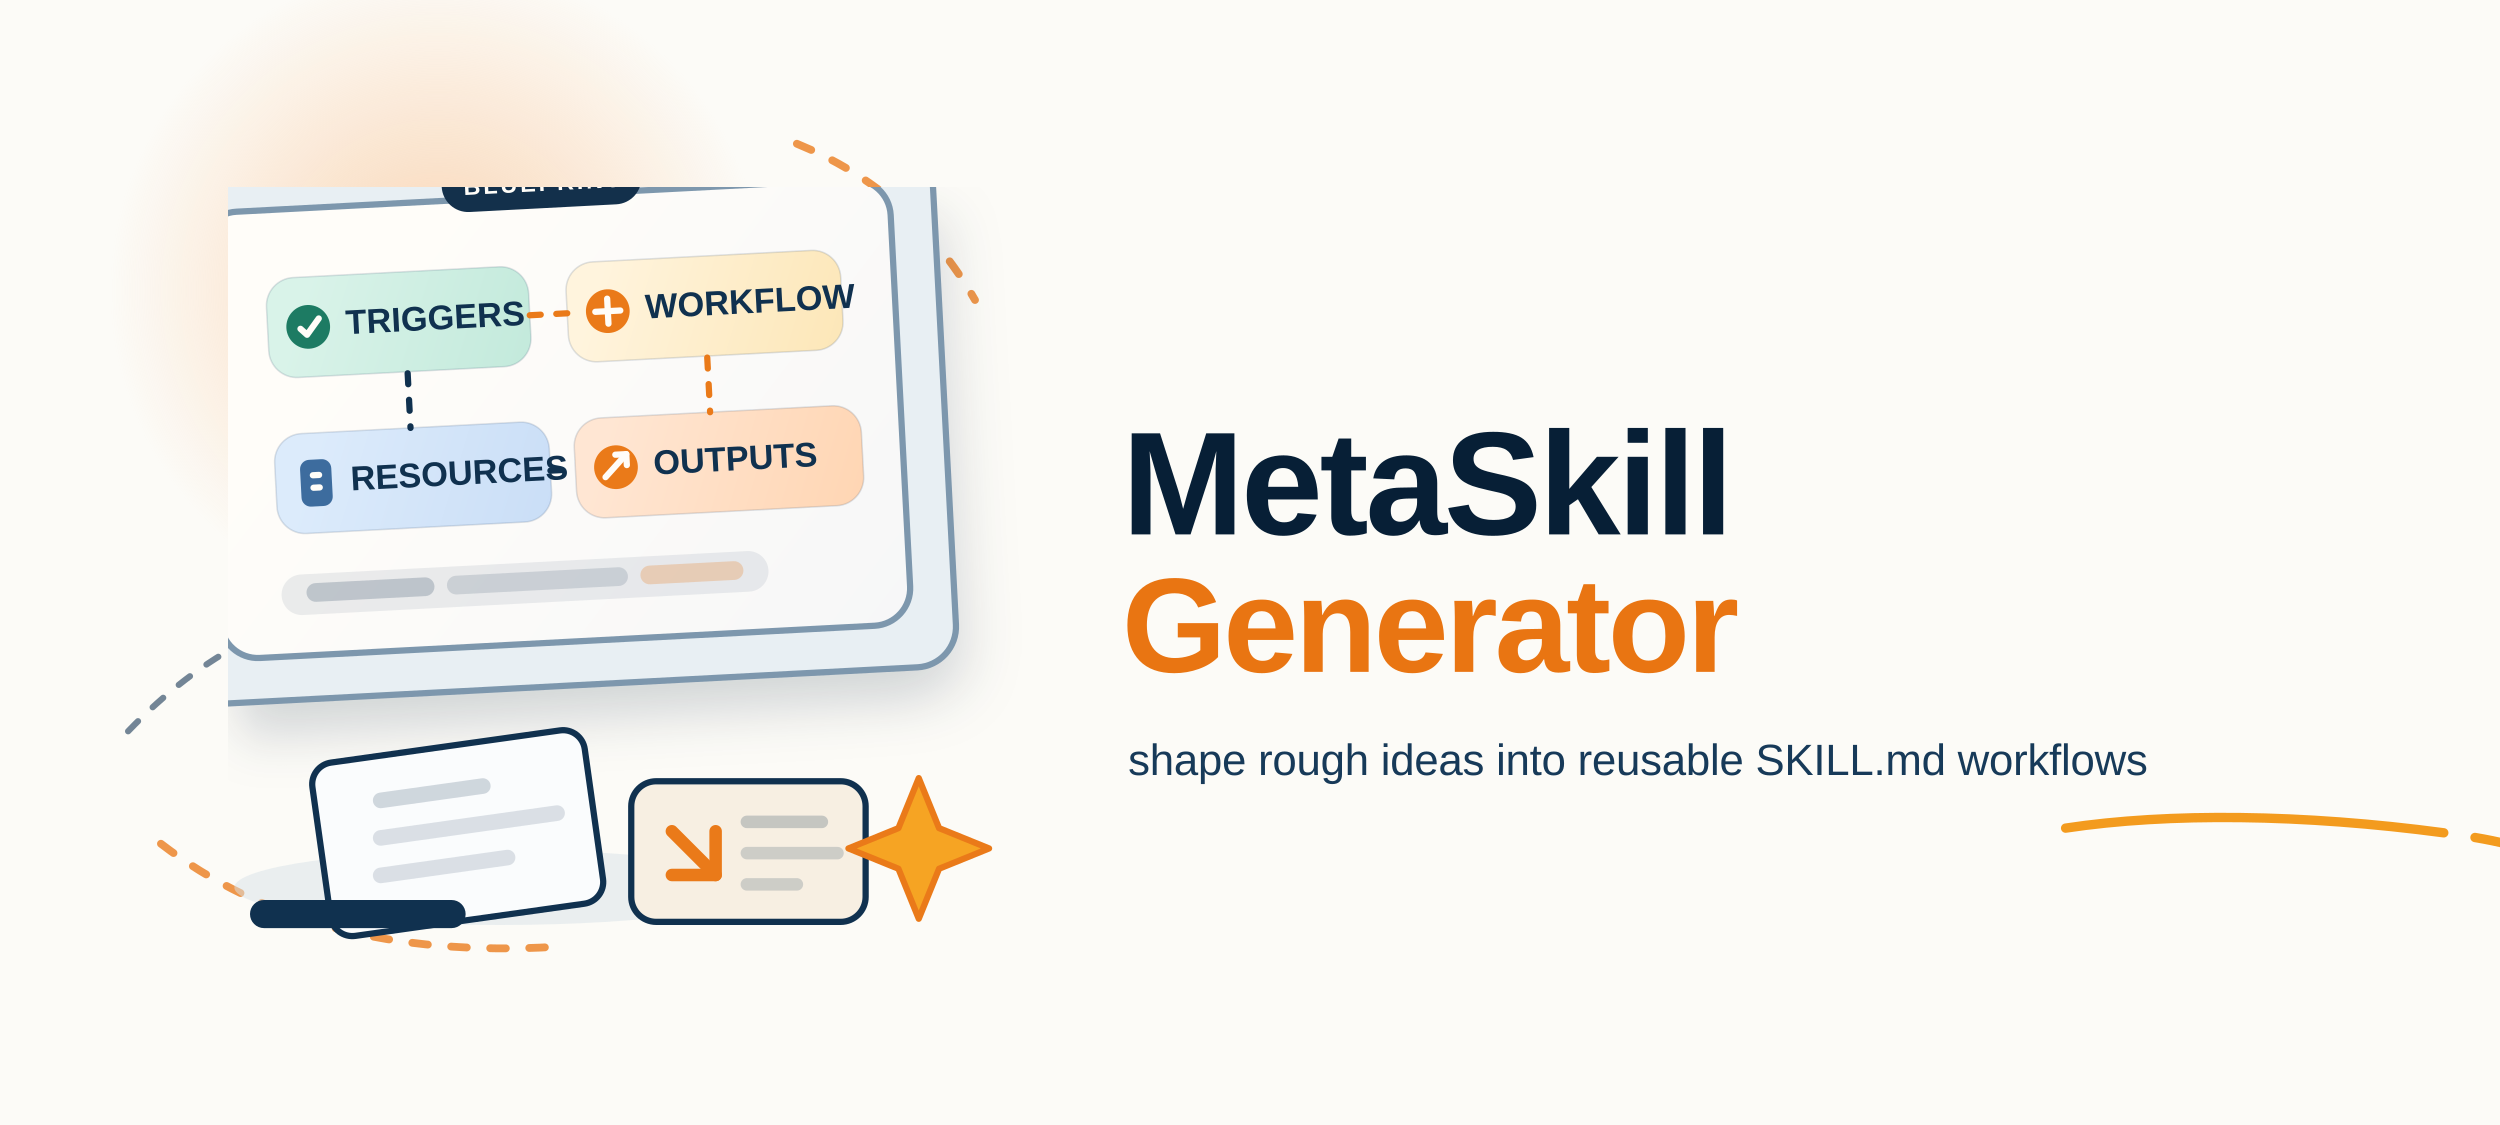
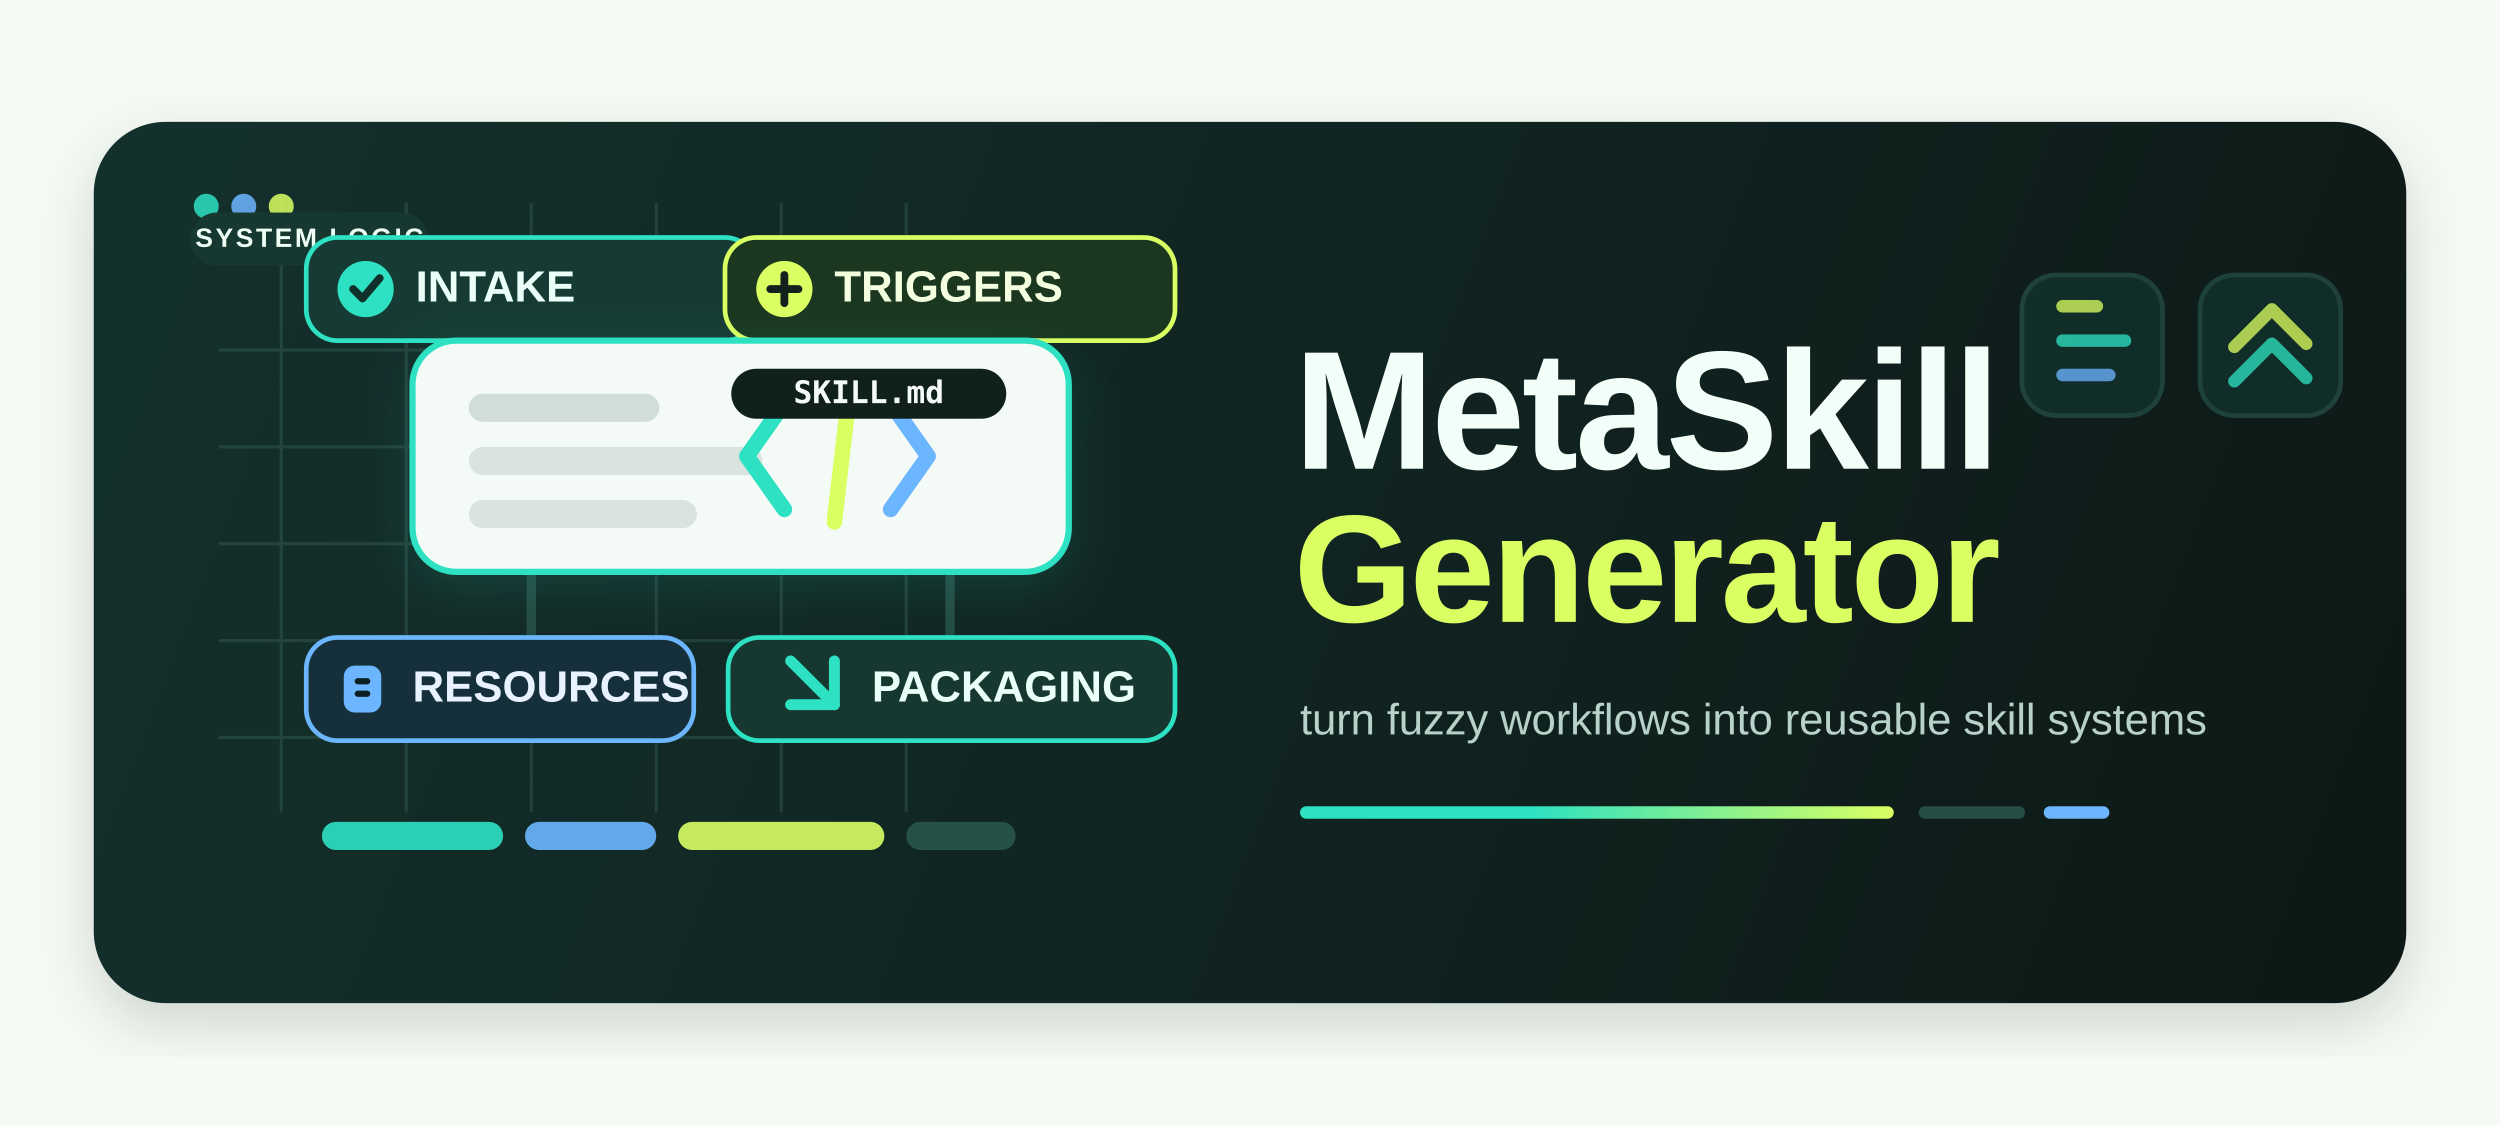
<svg xmlns="http://www.w3.org/2000/svg" width="1600" height="720" viewBox="0 0 1600 720" fill="none" role="img" aria-labelledby="title desc">
  <defs>
-     <radialGradient id="peachGlow" cx="0" cy="0" r="1" gradientUnits="userSpaceOnUse" gradientTransform="translate(280 186) rotate(90) scale(210 210)">
-       <stop offset="0" stop-color="#F9C89D" stop-opacity="0.78" />
-       <stop offset="1" stop-color="#F9C89D" stop-opacity="0" />
-     </radialGradient>
-     <linearGradient id="paper" x1="150" y1="102" x2="523" y2="420" gradientUnits="userSpaceOnUse">
-       <stop offset="0" stop-color="#FFFDF9" />
-       <stop offset="1" stop-color="#F5F6F8" />
+     <linearGradient id="panelGlow" x1="120" y1="100" x2="1480" y2="620" gradientUnits="userSpaceOnUse">
+       <stop offset="0" stop-color="#14302C" />
+       <stop offset="1" stop-color="#0D1917" />
    </linearGradient>
-     <linearGradient id="chipA" x1="110" y1="110" x2="278" y2="172" gradientUnits="userSpaceOnUse">
-       <stop offset="0" stop-color="#D9F3E9" />
-       <stop offset="1" stop-color="#BFE8D9" />
+     <linearGradient id="barGlow" x1="980" y1="0" x2="1210" y2="0" gradientUnits="userSpaceOnUse">
+       <stop stop-color="#2DE1C2" />
+       <stop offset="1" stop-color="#D9FF63" />
    </linearGradient>
-     <linearGradient id="chipB" x1="298" y1="112" x2="470" y2="174" gradientUnits="userSpaceOnUse">
-       <stop offset="0" stop-color="#FFF4DD" />
-       <stop offset="1" stop-color="#FCE5B3" />
-     </linearGradient>
-     <linearGradient id="chipC" x1="110" y1="212" x2="282" y2="274" gradientUnits="userSpaceOnUse">
-       <stop offset="0" stop-color="#DCEBFB" />
-       <stop offset="1" stop-color="#C7DCF6" />
-     </linearGradient>
-     <linearGradient id="chipD" x1="298" y1="212" x2="474" y2="274" gradientUnits="userSpaceOnUse">
-       <stop offset="0" stop-color="#FFE6D3" />
-       <stop offset="1" stop-color="#FFD4B0" />
-     </linearGradient>
-     <filter id="shadow" x="66" y="60" width="532" height="394" filterUnits="userSpaceOnUse" color-interpolation-filters="sRGB">
+     <filter id="panelShadow" x="24" y="44" width="1552" height="632" filterUnits="userSpaceOnUse" color-interpolation-filters="sRGB">
      <feFlood flood-opacity="0" result="BackgroundImageFix" />
      <feColorMatrix in="SourceAlpha" type="matrix" values="0 0 0 0 0 0 0 0 0 0 0 0 0 0 0 0 0 0 127 0" result="hardAlpha" />
-       <feOffset dy="18" />
+       <feOffset dy="14" />
      <feGaussianBlur stdDeviation="18" />
-       <feColorMatrix type="matrix" values="0 0 0 0 0.053 0 0 0 0 0.144 0 0 0 0 0.244 0 0 0 0.18 0" />
+       <feColorMatrix type="matrix" values="0 0 0 0 0.04 0 0 0 0 0.11 0 0 0 0 0.1 0 0 0 0.16 0" />
+       <feBlend mode="normal" in2="BackgroundImageFix" result="effect1_dropShadow_0_1" />
+       <feBlend mode="normal" in="SourceGraphic" in2="effect1_dropShadow_0_1" result="shape" />
+     </filter>
+     <filter id="softGlow" x="144" y="106" width="624" height="426" filterUnits="userSpaceOnUse" color-interpolation-filters="sRGB">
+       <feFlood flood-opacity="0" result="BackgroundImageFix" />
+       <feColorMatrix in="SourceAlpha" type="matrix" values="0 0 0 0 0 0 0 0 0 0 0 0 0 0 0 0 0 0 127 0" result="hardAlpha" />
+       <feOffset dy="8" />
+       <feGaussianBlur stdDeviation="14" />
+       <feColorMatrix type="matrix" values="0 0 0 0 0.16 0 0 0 0 0.88 0 0 0 0 0.76 0 0 0 0.12 0" />
      <feBlend mode="normal" in2="BackgroundImageFix" result="effect1_dropShadow_0_1" />
      <feBlend mode="normal" in="SourceGraphic" in2="effect1_dropShadow_0_1" result="shape" />
    </filter>
  </defs>
-   <rect width="1600" height="720" fill="#FCFBF7" />
-   <circle cx="280" cy="186" r="210" fill="url(#peachGlow)" />
-   <path d="M82 468C130 418 183 391 240 386" stroke="#10314F" stroke-width="4" stroke-linecap="round" stroke-dasharray="9 13" opacity="0.58" />
-   <path d="M103 540C168 590 252 612 355 606" stroke="#EA7A19" stroke-width="5" stroke-linecap="round" stroke-dasharray="10 15" opacity="0.78" />
-   <path d="M510 92C559 112 597 145 624 192" stroke="#EA7A19" stroke-width="5" stroke-linecap="round" stroke-dasharray="10 15" opacity="0.78" />
-   <g transform="translate(86 78) rotate(-3 250 180)" filter="url(#shadow)">
-     <rect x="18" y="18" width="500" height="344" rx="26" fill="#E8EFF3" stroke="#7D97AD" stroke-width="4" />
-     <rect x="48" y="48" width="442" height="286" rx="24" fill="url(#paper)" stroke="#7D97AD" stroke-width="4" />
-     <rect x="204" y="22" width="128" height="34" rx="17" fill="#13304B" />
-     <text x="268" y="45" text-anchor="middle" fill="#FFFDF8" font-size="15" font-weight="700" font-family="Avenir Next, Trebuchet MS, Arial, sans-serif" letter-spacing="1.8">BLUEPRINT</text>
-     <g>
-       <rect x="88" y="92" width="168" height="64" rx="18" fill="url(#chipA)" stroke="#10314F" stroke-opacity="0.14" />
-       <circle cx="114" cy="124" r="14" fill="#1D7B63" />
-       <path d="M109 125L113 129L121 119" stroke="#FFFDF8" stroke-width="4" stroke-linecap="round" stroke-linejoin="round" />
-       <text x="138" y="130" fill="#10314F" font-size="22" font-weight="700" font-family="Avenir Next, Trebuchet MS, Arial, sans-serif">TRIGGERS</text>
-     </g>
-     <g>
-       <rect x="280" y="92" width="176" height="64" rx="18" fill="url(#chipB)" stroke="#10314F" stroke-opacity="0.14" />
-       <circle cx="306" cy="124" r="14" fill="#EA7A19" />
-       <path d="M298 124H314" stroke="#FFFDF8" stroke-width="4" stroke-linecap="round" />
-       <path d="M306 116V132" stroke="#FFFDF8" stroke-width="4" stroke-linecap="round" />
-       <text x="330" y="130" fill="#10314F" font-size="22" font-weight="700" font-family="Avenir Next, Trebuchet MS, Arial, sans-serif">WORKFLOW</text>
-     </g>
-     <g>
-       <rect x="88" y="192" width="176" height="64" rx="18" fill="url(#chipC)" stroke="#10314F" stroke-opacity="0.14" />
-       <rect x="104" y="108" width="0" height="0" opacity="0" />
-       <rect x="104" y="209" width="20" height="30" rx="6" fill="#3D6C9E" />
-       <rect x="110" y="217" width="8" height="4" rx="2" fill="#FFFDF8" />
-       <rect x="110" y="225" width="8" height="4" rx="2" fill="#FFFDF8" />
-       <text x="136" y="230" fill="#10314F" font-size="22" font-weight="700" font-family="Avenir Next, Trebuchet MS, Arial, sans-serif">RESOURCES</text>
-     </g>
-     <g>
-       <rect x="280" y="192" width="184" height="64" rx="18" fill="url(#chipD)" stroke="#10314F" stroke-opacity="0.14" />
-       <circle cx="306" cy="224" r="14" fill="#EA7A19" />
-       <path d="M299 230L313 216" stroke="#FFFDF8" stroke-width="4" stroke-linecap="round" />
-       <path d="M306 216H313V223" stroke="#FFFDF8" stroke-width="4" stroke-linecap="round" stroke-linejoin="round" />
-       <text x="330" y="230" fill="#10314F" font-size="22" font-weight="700" font-family="Avenir Next, Trebuchet MS, Arial, sans-serif">OUTPUTS</text>
-     </g>
-     <path d="M256 124C271 124 276 124 280 124" stroke="#EA7A19" stroke-width="4" stroke-linecap="round" stroke-dasharray="7 10" />
-     <path d="M176 157C176 172 176 180 176 192" stroke="#10314F" stroke-width="4" stroke-linecap="round" stroke-dasharray="7 10" />
-     <path d="M368 157C368 172 368 180 368 192" stroke="#EA7A19" stroke-width="4" stroke-linecap="round" stroke-dasharray="7 10" />
-     <path d="M264 224C271 224 274 224 280 224" stroke="#10314F" stroke-width="4" stroke-linecap="round" stroke-dasharray="7 10" />
-     <rect x="88" y="282" width="312" height="26" rx="13" fill="#13304B" fill-opacity="0.08" />
-     <rect x="104" y="288" width="82" height="12" rx="6" fill="#13304B" fill-opacity="0.2" />
-     <rect x="194" y="288" width="116" height="12" rx="6" fill="#13304B" fill-opacity="0.14" />
-     <rect x="318" y="288" width="66" height="12" rx="6" fill="#EA7A19" fill-opacity="0.25" />
+   <rect width="1600" height="720" fill="#F5FAF4" />
+   <g filter="url(#panelShadow)">
+     <rect x="60" y="78" width="1480" height="564" rx="46" fill="url(#panelGlow)" />
  </g>
-   <g transform="translate(150 490)">
-     <ellipse cx="170" cy="78" rx="170" ry="24" fill="#D9E2E8" fill-opacity="0.5" />
-     <rect x="48" y="0" width="176" height="112" rx="14" transform="rotate(-8 48 0)" fill="#FAFCFD" stroke="#10314F" stroke-width="4" />
-     <rect x="88" y="18" width="76" height="10" rx="5" transform="rotate(-8 88 18)" fill="#10314F" fill-opacity="0.18" />
-     <rect x="88" y="42" width="124" height="10" rx="5" transform="rotate(-8 88 42)" fill="#10314F" fill-opacity="0.14" />
-     <rect x="88" y="66" width="92" height="10" rx="5" transform="rotate(-8 88 66)" fill="#10314F" fill-opacity="0.14" />
-     <rect x="254" y="10" width="150" height="90" rx="16" fill="#F7EFE2" stroke="#10314F" stroke-width="4" />
-     <path d="M280 70H308V42" stroke="#EA7A19" stroke-width="8" stroke-linecap="round" stroke-linejoin="round" />
-     <path d="M280 42L308 70" stroke="#EA7A19" stroke-width="8" stroke-linecap="round" />
-     <path d="M328 36H376" stroke="#10314F" stroke-width="8" stroke-linecap="round" opacity="0.22" />
-     <path d="M328 56H386" stroke="#10314F" stroke-width="8" stroke-linecap="round" opacity="0.18" />
-     <path d="M328 76H360" stroke="#10314F" stroke-width="8" stroke-linecap="round" opacity="0.18" />
-     <rect x="10" y="86" width="138" height="18" rx="9" fill="#10314F" />
-     <path d="M438 8L451 40L483 53L451 66L438 98L425 66L393 53L425 40L438 8Z" fill="#F6A423" stroke="#EA7A19" stroke-width="4" stroke-linejoin="round" />
+   <g opacity="0.16" stroke="#7AB8AA">
+     <path d="M140 162H660" stroke-width="2" />
+     <path d="M140 224H660" stroke-width="2" />
+     <path d="M140 286H660" stroke-width="2" />
+     <path d="M140 348H660" stroke-width="2" />
+     <path d="M140 410H660" stroke-width="2" />
+     <path d="M140 472H660" stroke-width="2" />
+     <path d="M180 130V520" stroke-width="2" />
+     <path d="M260 130V520" stroke-width="2" />
+     <path d="M340 130V520" stroke-width="2" />
+     <path d="M420 130V520" stroke-width="2" />
+     <path d="M500 130V520" stroke-width="2" />
+     <path d="M580 130V520" stroke-width="2" />
  </g>
-   <g transform="translate(718 0)">
-     <text x="0" y="342" fill="#071F36" font-size="94" font-weight="800" font-family="Avenir Next, Trebuchet MS, Arial, sans-serif" letter-spacing="-2">MetaSkill</text>
-     <text x="0" y="430" fill="#E97512" font-size="86" font-weight="800" font-family="Avenir Next, Trebuchet MS, Arial, sans-serif" letter-spacing="-2">Generator</text>
-     <text x="4" y="496" fill="#173A59" font-size="28" font-weight="500" font-family="Avenir Next, Trebuchet MS, Arial, sans-serif" letter-spacing="-0.15">shape rough ideas into reusable SKILL.md workflows</text>
-     <path d="M604 530C670 520 756 521 846 533" stroke="#F39B1E" stroke-width="6" stroke-linecap="round" />
-     <path d="M866 536C896 541 922 550 948 564" stroke="#F39B1E" stroke-width="6" stroke-linecap="round" />
+   <g opacity="0.85">
+     <circle cx="132" cy="132" r="8" fill="#2DE1C2" />
+     <circle cx="156" cy="132" r="8" fill="#6CB6FF" />
+     <circle cx="180" cy="132" r="8" fill="#D9FF63" />
+   </g>
+   <g>
+     <rect x="122" y="136" width="152" height="34" rx="17" fill="#173731" />
+     <text x="198" y="158" text-anchor="middle" fill="#EFFFF5" font-size="17" font-weight="700" font-family="Avenir Next, Trebuchet MS, Arial, sans-serif" letter-spacing="1.6">SYSTEM LOGIC</text>
+   </g>
+   <g stroke-linecap="round" stroke-linejoin="round">
+     <path d="M298 250H382" stroke="#244C44" stroke-width="6" />
+     <path d="M566 250H650" stroke="#244C44" stroke-width="6" />
+     <path d="M340 218V176" stroke="#244C44" stroke-width="6" />
+     <path d="M608 218V176" stroke="#244C44" stroke-width="6" />
+     <path d="M340 366V408" stroke="#244C44" stroke-width="6" />
+     <path d="M608 366V408" stroke="#244C44" stroke-width="6" />
+   </g>
+   <g>
+     <rect x="196" y="152" width="288" height="66" rx="20" fill="#163B34" stroke="#2DE1C2" stroke-width="3" />
+     <circle cx="234" cy="185" r="18" fill="#2DE1C2" />
+     <path d="M226 185L232 191L243 178" stroke="#10312B" stroke-width="5" stroke-linecap="round" stroke-linejoin="round" />
+     <text x="266" y="193" fill="#E9FFF8" font-size="28" font-weight="700" font-family="Avenir Next, Trebuchet MS, Arial, sans-serif">INTAKE</text>
+   </g>
+   <g>
+     <rect x="464" y="152" width="288" height="66" rx="20" fill="#1B3720" stroke="#D9FF63" stroke-width="3" />
+     <circle cx="502" cy="185" r="18" fill="#D9FF63" />
+     <path d="M493 185H511" stroke="#11211D" stroke-width="5" stroke-linecap="round" />
+     <path d="M502 176V194" stroke="#11211D" stroke-width="5" stroke-linecap="round" />
+     <text x="534" y="193" fill="#F4FFE0" font-size="28" font-weight="700" font-family="Avenir Next, Trebuchet MS, Arial, sans-serif">TRIGGERS</text>
+   </g>
+   <g filter="url(#softGlow)">
+     <rect x="264" y="218" width="420" height="148" rx="28" fill="#F4FBF7" stroke="#2DE1C2" stroke-width="4" />
+     <rect x="300" y="252" width="122" height="18" rx="9" fill="#183F38" fill-opacity="0.16" />
+     <rect x="300" y="286" width="188" height="18" rx="9" fill="#183F38" fill-opacity="0.12" />
+     <rect x="300" y="320" width="146" height="18" rx="9" fill="#183F38" fill-opacity="0.12" />
+     <path d="M502 258L478 292L502 326" stroke="#2DE1C2" stroke-width="10" stroke-linecap="round" stroke-linejoin="round" />
+     <path d="M570 258L594 292L570 326" stroke="#6CB6FF" stroke-width="10" stroke-linecap="round" stroke-linejoin="round" />
+     <path d="M534 334L544 248" stroke="#D9FF63" stroke-width="10" stroke-linecap="round" />
+     <rect x="468" y="236" width="176" height="32" rx="16" fill="#10211D" />
+     <text x="556" y="258" text-anchor="middle" fill="#F4FBF7" font-size="20" font-weight="700" font-family="Menlo, Consolas, monospace">SKILL.md</text>
+   </g>
+   <g>
+     <rect x="196" y="408" width="248" height="66" rx="20" fill="#15303A" stroke="#6CB6FF" stroke-width="3" />
+     <rect x="220" y="426" width="24" height="30" rx="7" fill="#6CB6FF" />
+     <rect x="227" y="434" width="10" height="4" rx="2" fill="#0C2024" />
+     <rect x="227" y="442" width="10" height="4" rx="2" fill="#0C2024" />
+     <text x="264" y="449" fill="#E8F3FF" font-size="28" font-weight="700" font-family="Avenir Next, Trebuchet MS, Arial, sans-serif">RESOURCES</text>
+   </g>
+   <g>
+     <rect x="466" y="408" width="286" height="66" rx="20" fill="#173731" stroke="#2DE1C2" stroke-width="3" />
+     <path d="M506 451H534V423" stroke="#2DE1C2" stroke-width="7" stroke-linecap="round" stroke-linejoin="round" />
+     <path d="M506 423L534 451" stroke="#2DE1C2" stroke-width="7" stroke-linecap="round" />
+     <text x="558" y="449" fill="#E9FFF8" font-size="28" font-weight="700" font-family="Avenir Next, Trebuchet MS, Arial, sans-serif">PACKAGING</text>
+   </g>
+   <g opacity="0.9">
+     <rect x="206" y="526" width="116" height="18" rx="9" fill="#2DE1C2" />
+     <rect x="336" y="526" width="84" height="18" rx="9" fill="#6CB6FF" />
+     <rect x="434" y="526" width="132" height="18" rx="9" fill="#D9FF63" />
+     <rect x="580" y="526" width="70" height="18" rx="9" fill="#28554C" />
+   </g>
+   <g>
+     <text x="828" y="300" fill="#F2FFF8" font-size="108" font-weight="800" font-family="Avenir Next, Trebuchet MS, Arial, sans-serif" letter-spacing="-2">MetaSkill</text>
+     <text x="828" y="398" fill="#D9FF63" font-size="98" font-weight="800" font-family="Avenir Next, Trebuchet MS, Arial, sans-serif" letter-spacing="-2">Generator</text>
+     <text x="832" y="470" fill="#B8D2C9" font-size="28" font-weight="500" font-family="Avenir Next, Trebuchet MS, Arial, sans-serif" letter-spacing="-0.1">turn fuzzy workflows into reusable skill systems</text>
+     <rect x="832" y="516" width="380" height="8" rx="4" fill="url(#barGlow)" />
+     <rect x="1228" y="516" width="68" height="8" rx="4" fill="#274E45" />
+     <rect x="1308" y="516" width="42" height="8" rx="4" fill="#6CB6FF" />
+   </g>
+   <g opacity="0.78">
+     <rect x="1294" y="176" width="90" height="90" rx="22" fill="#12322D" stroke="#244C44" stroke-width="3" />
+     <path d="M1320 218H1360" stroke="#2DE1C2" stroke-width="8" stroke-linecap="round" />
+     <path d="M1320 240H1350" stroke="#6CB6FF" stroke-width="8" stroke-linecap="round" />
+     <path d="M1320 196H1342" stroke="#D9FF63" stroke-width="8" stroke-linecap="round" />
+     <rect x="1408" y="176" width="90" height="90" rx="22" fill="#12322D" stroke="#244C44" stroke-width="3" />
+     <path d="M1430 222L1454 198L1476 220" stroke="#D9FF63" stroke-width="8" stroke-linecap="round" stroke-linejoin="round" />
+     <path d="M1430 244L1454 220L1476 242" stroke="#2DE1C2" stroke-width="8" stroke-linecap="round" stroke-linejoin="round" />
  </g>
</svg>
